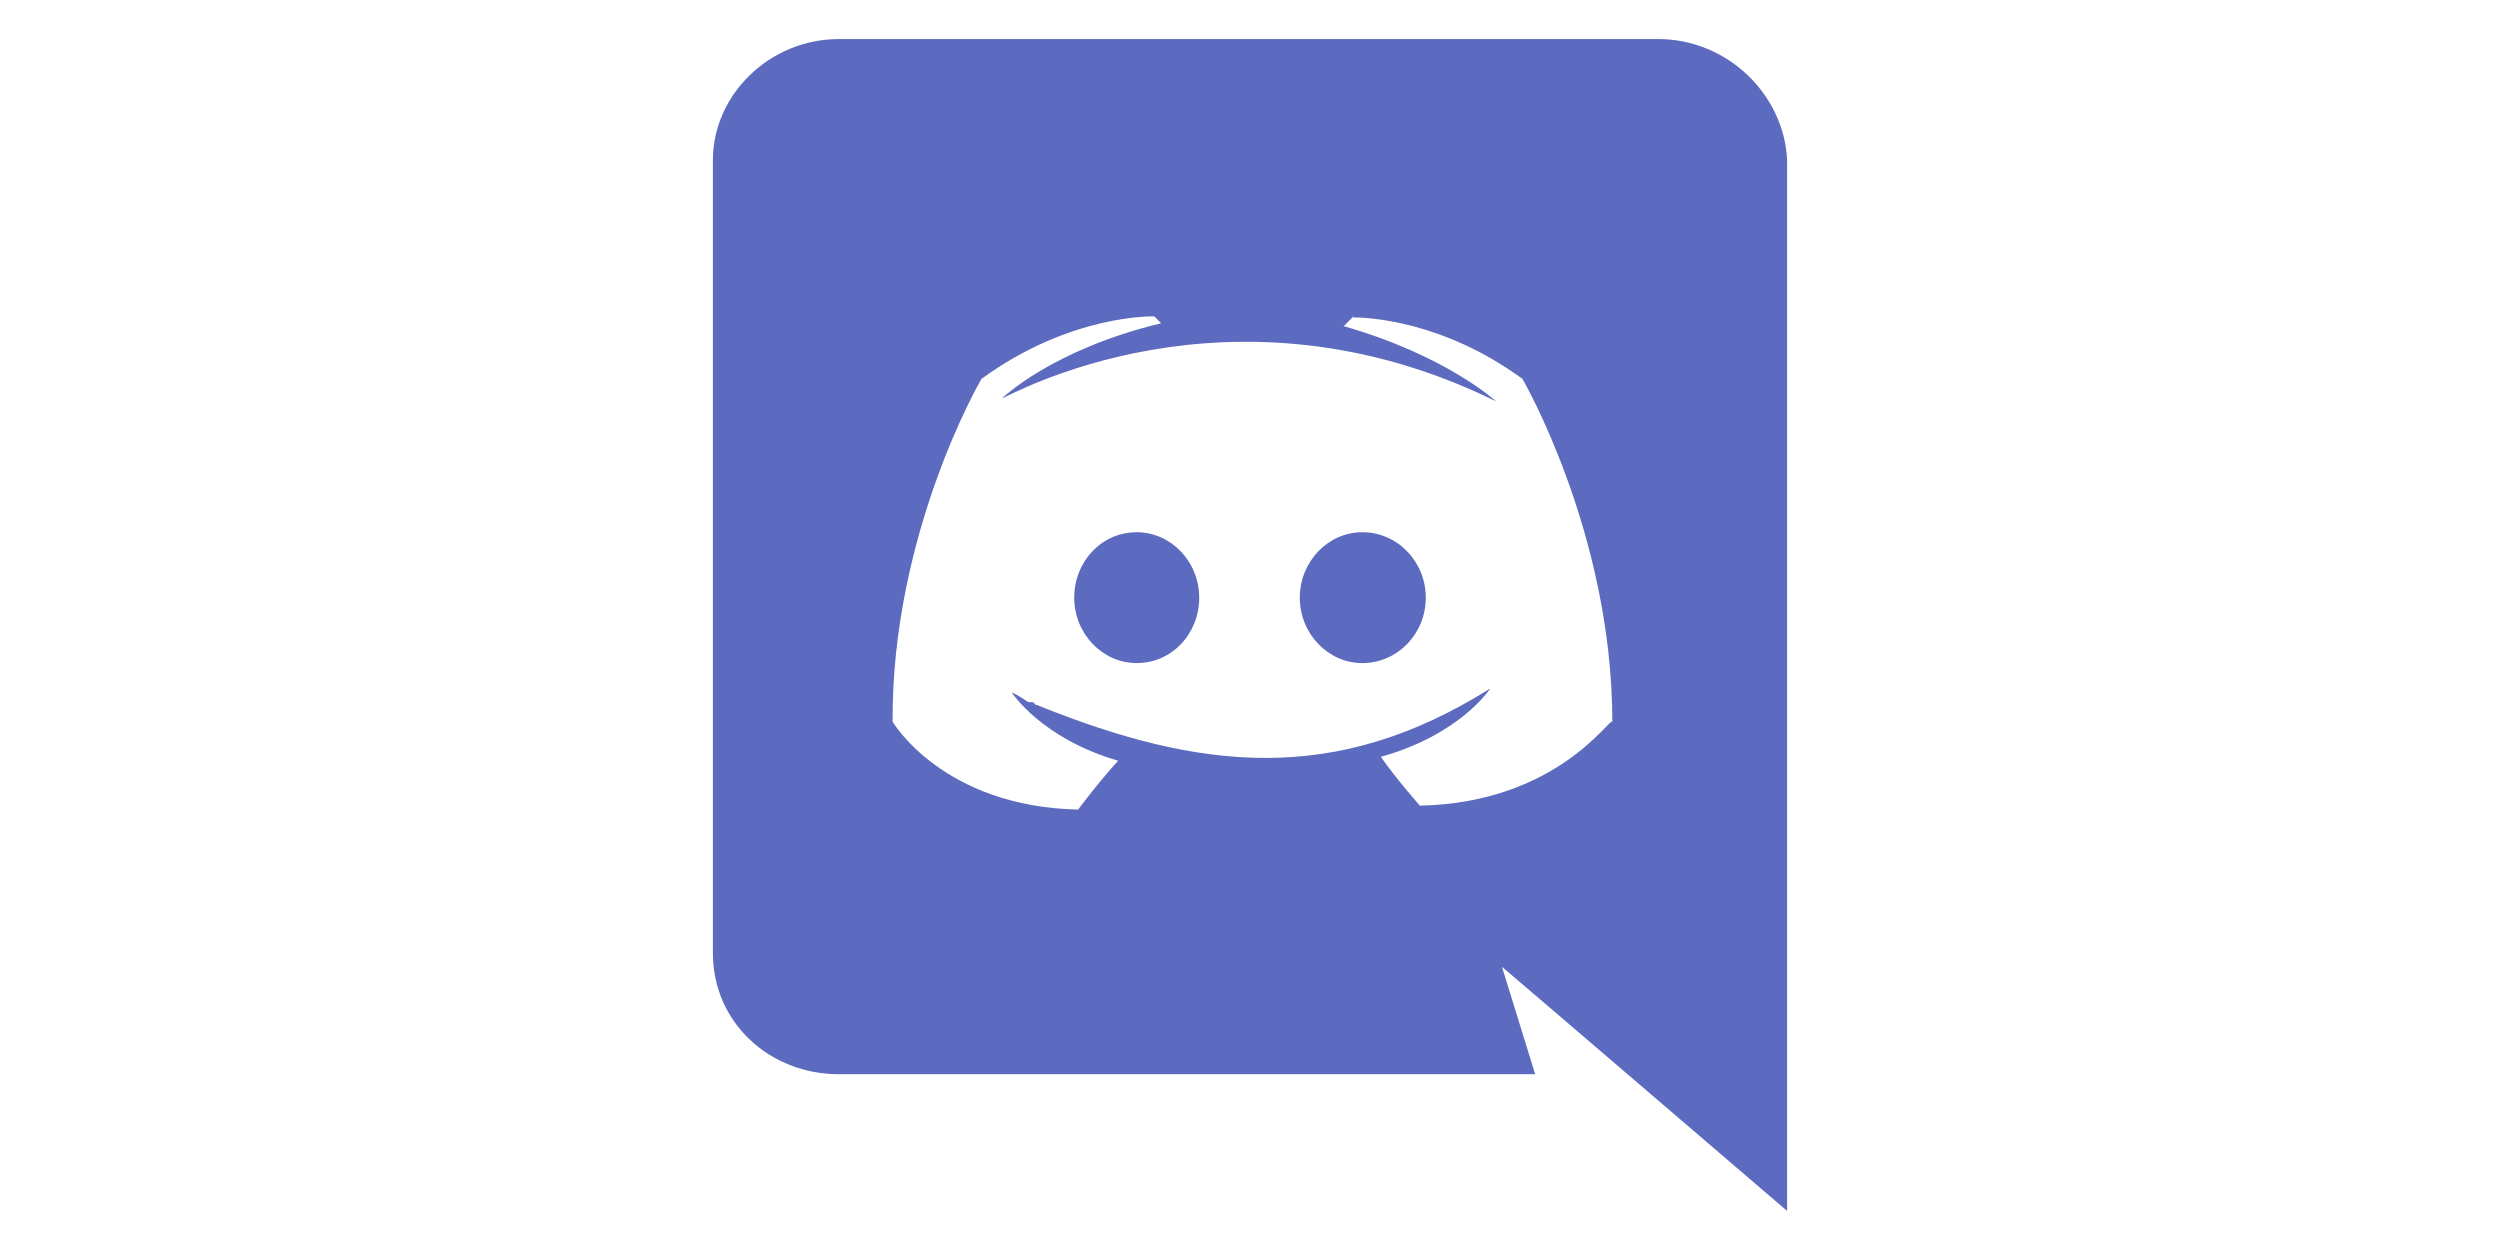
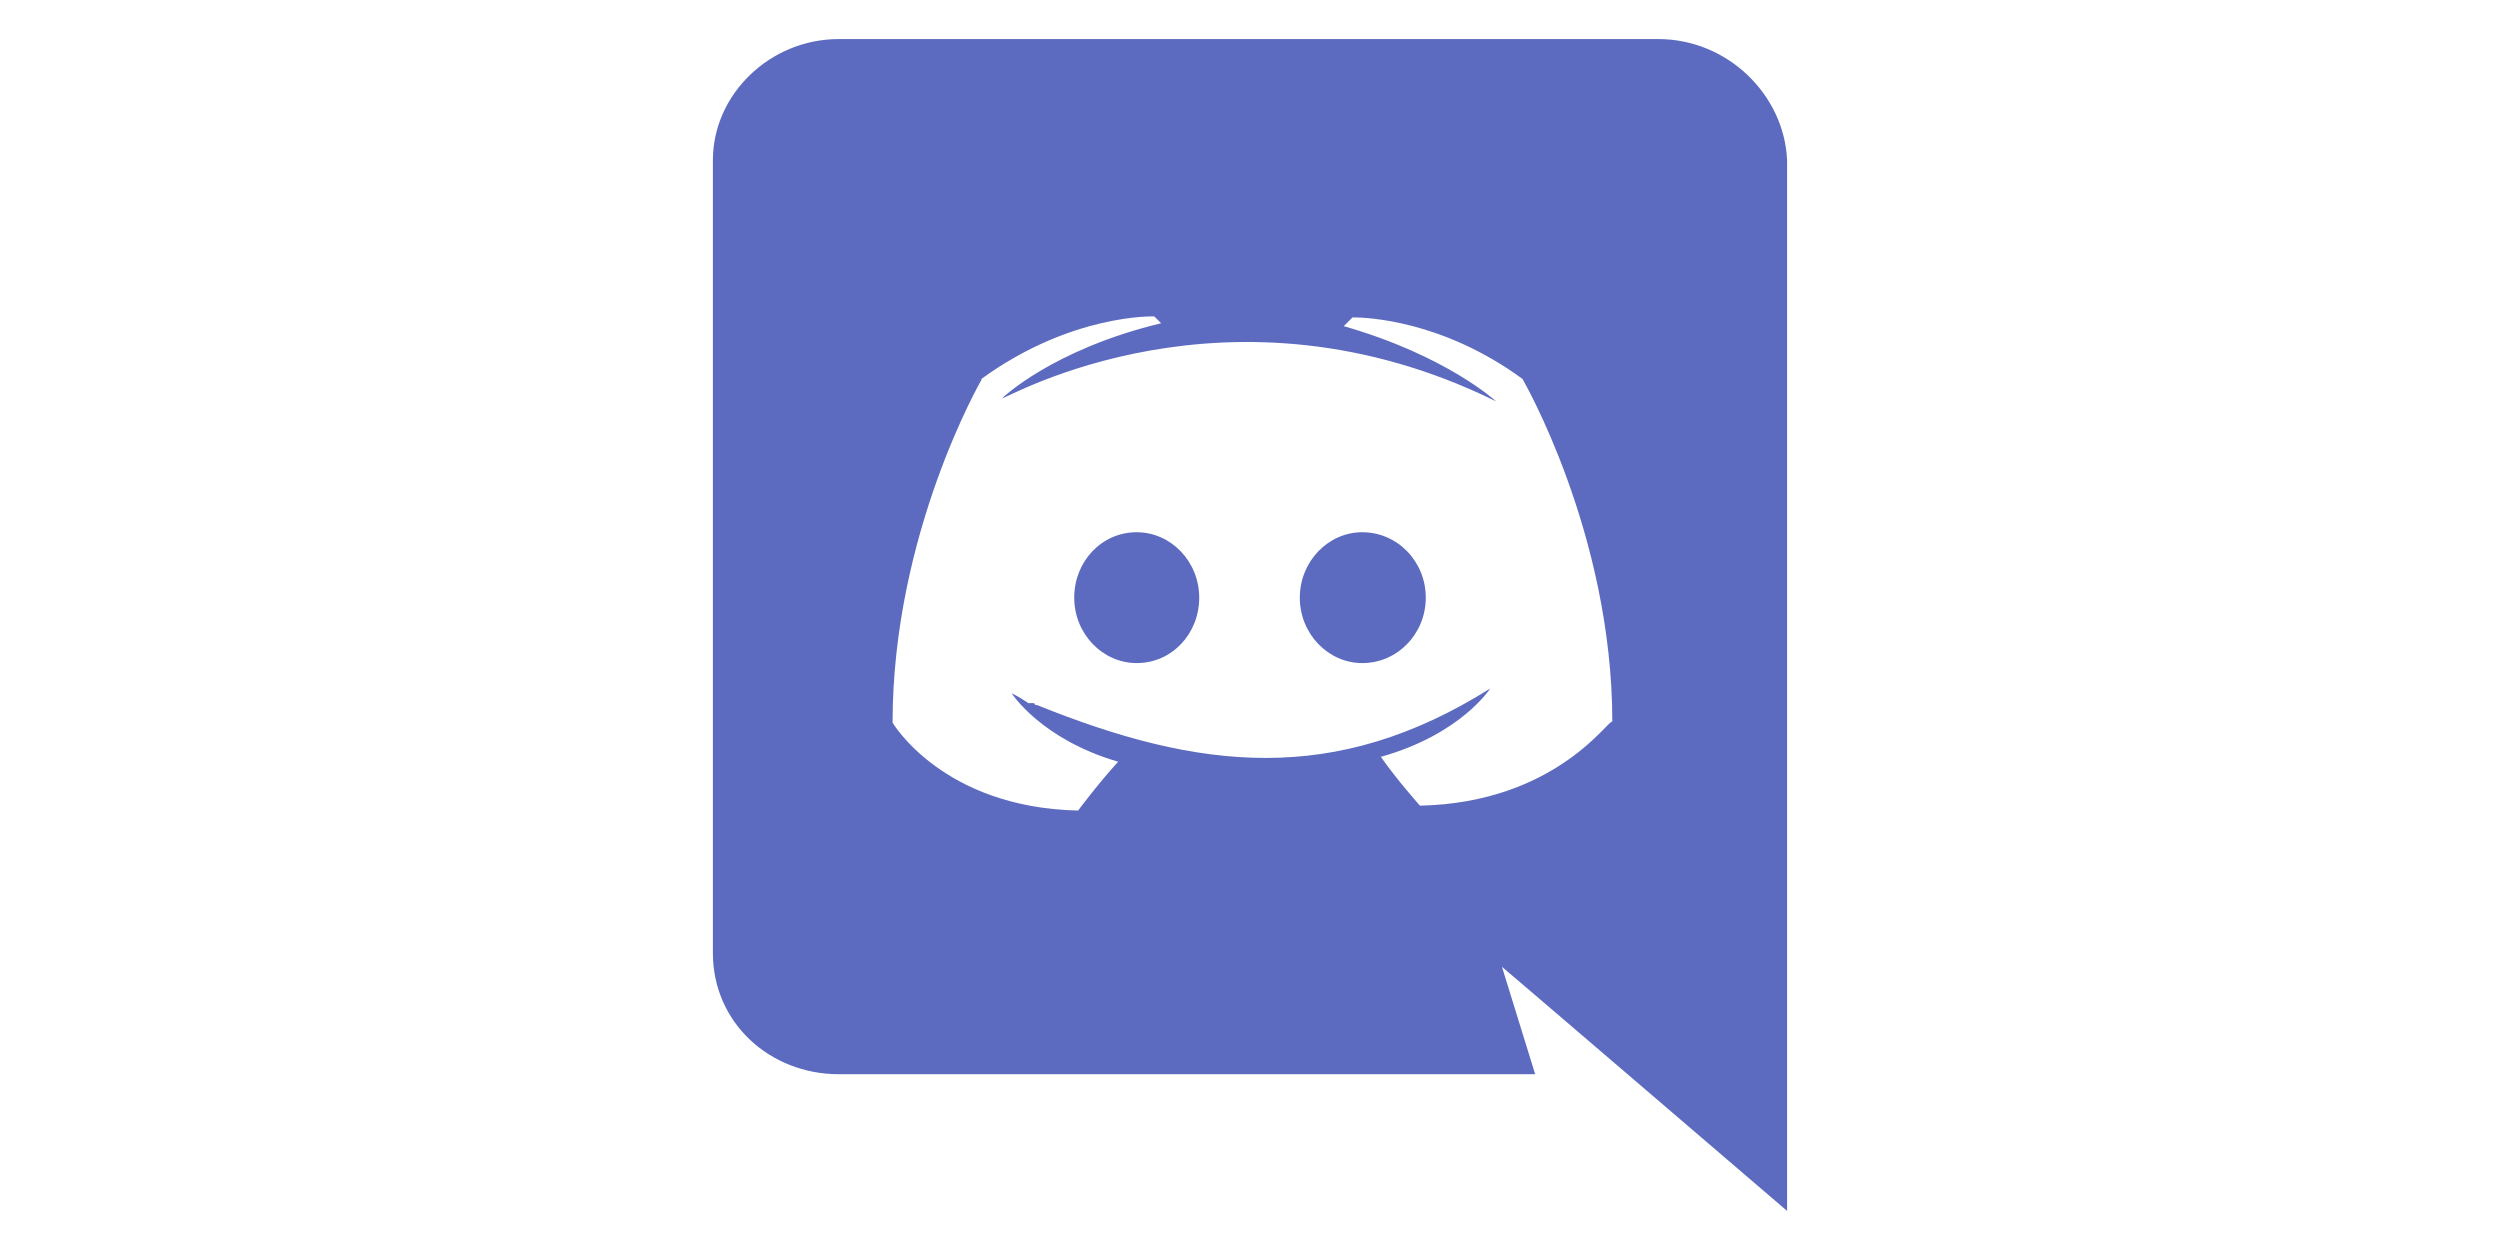
- <svg xmlns="http://www.w3.org/2000/svg" version="1.1" id="Camada_1" x="0px" y="0px" viewBox="0 0 256 128" style="enable-background:new 0 0 256 128;" xml:space="preserve">
-   <style type="text/css">
- 	.st0{fill:#5C6BC0;}
- </style>
-   <g>
-     <path class="st0" d="M85.9,110h71.3l-3.4-11c0.5,0.4,29.2,25,29.2,25V16.4C182.7,9.7,176.9,4,169.8,4L85.9,4C78.8,4,73,9.7,73,16.4   v81.2C73,104.7,78.8,110,85.9,110L85.9,110z M138.6,32.4l-0.2,0.1l0.1-0.1H138.6z M100.5,38.8c9.2-6.7,17.7-6.4,17.7-6.4l0.7,0.7   c-11.2,2.7-16.3,7.7-16.3,7.7c0.5-0.1,23.2-13.2,50.6,0.3c0,0-5.1-4.7-15.6-7.7l0.9-0.9c1.5,0,9.2,0.3,17.4,6.3   c0,0,9.2,15.8,9.2,35.1c-0.3-0.4-5.7,8.3-19.7,8.6c0,0-2.4-2.7-4-5c8.2-2.3,11.2-7,11.2-7c-15.9,10-29.8,8.4-46.4,1.7   c-0.2,0-0.2-0.1-0.3-0.2v0c-0.1-0.1-0.2-0.1-0.3-0.1h-0.3c-1-0.7-1.7-1-1.7-1s3,4.7,10.9,7c-2.1,2.3-4.1,5-4.1,5   c-13.9-0.3-19-9-19-9C91.3,54.5,100.5,38.8,100.5,38.8L100.5,38.8z" />
-     <path class="st0" d="M139.5,67.9c3.6,0,6.5-3,6.5-6.7c0-3.7-2.9-6.7-6.5-6.7v0c-3.5,0-6.4,3-6.4,6.7   C133.1,64.9,136,67.9,139.5,67.9z" />
-     <path class="st0" d="M116.4,67.9c3.6,0,6.4-3,6.4-6.7c0-3.7-2.9-6.7-6.4-6.7l0,0c-3.6,0-6.4,3-6.4,6.7   C110,64.9,112.9,67.9,116.4,67.9z" />
-   </g>
+ <svg xmlns="http://www.w3.org/2000/svg" id="Camada_1" version="1.1" viewBox="0 0 256 128">
+   <defs>
+     <style>
+       .st0 {
+         fill: #5c6bc0;
+       }
+     </style>
+   </defs>
+   <path class="st0" d="M85.9,110h71.3l-3.4-11c.5.4,29.2,25,29.2,25V16.4c-.3-6.7-6.1-12.4-13.2-12.4h-83.9c-7.1,0-12.9,5.7-12.9,12.4v81.2c0,7.1,5.8,12.4,12.9,12.4h0ZM138.6,32.4h-.2c0,0,.1,0,.1,0h0ZM100.5,38.8c9.2-6.7,17.7-6.4,17.7-6.4l.7.7c-11.2,2.7-16.3,7.7-16.3,7.7.5,0,23.2-13.2,50.6.3,0,0-5.1-4.7-15.6-7.7l.9-.9c1.5,0,9.2.3,17.4,6.3,0,0,9.2,15.8,9.2,35.1-.3-.4-5.7,8.3-19.7,8.6,0,0-2.4-2.7-4-5,8.2-2.3,11.2-7,11.2-7-15.9,10-29.8,8.4-46.4,1.7-.2,0-.2,0-.3-.2h0c0,0-.2,0-.3,0h-.3c-1-.7-1.7-1-1.7-1,0,0,3,4.7,10.9,7-2.1,2.3-4.1,5-4.1,5-13.9-.3-19-9-19-9,0-19.4,9.1-35.1,9.1-35.1h0Z" />
+   <path class="st0" d="M139.5,67.9c3.6,0,6.5-3,6.5-6.7s-2.9-6.7-6.5-6.7h0c-3.5,0-6.4,3-6.4,6.7s2.9,6.7,6.4,6.7Z" />
+   <path class="st0" d="M116.4,67.9c3.6,0,6.4-3,6.4-6.7s-2.9-6.7-6.4-6.7h0c-3.6,0-6.4,3-6.4,6.7s2.9,6.7,6.4,6.7Z" />
</svg>
